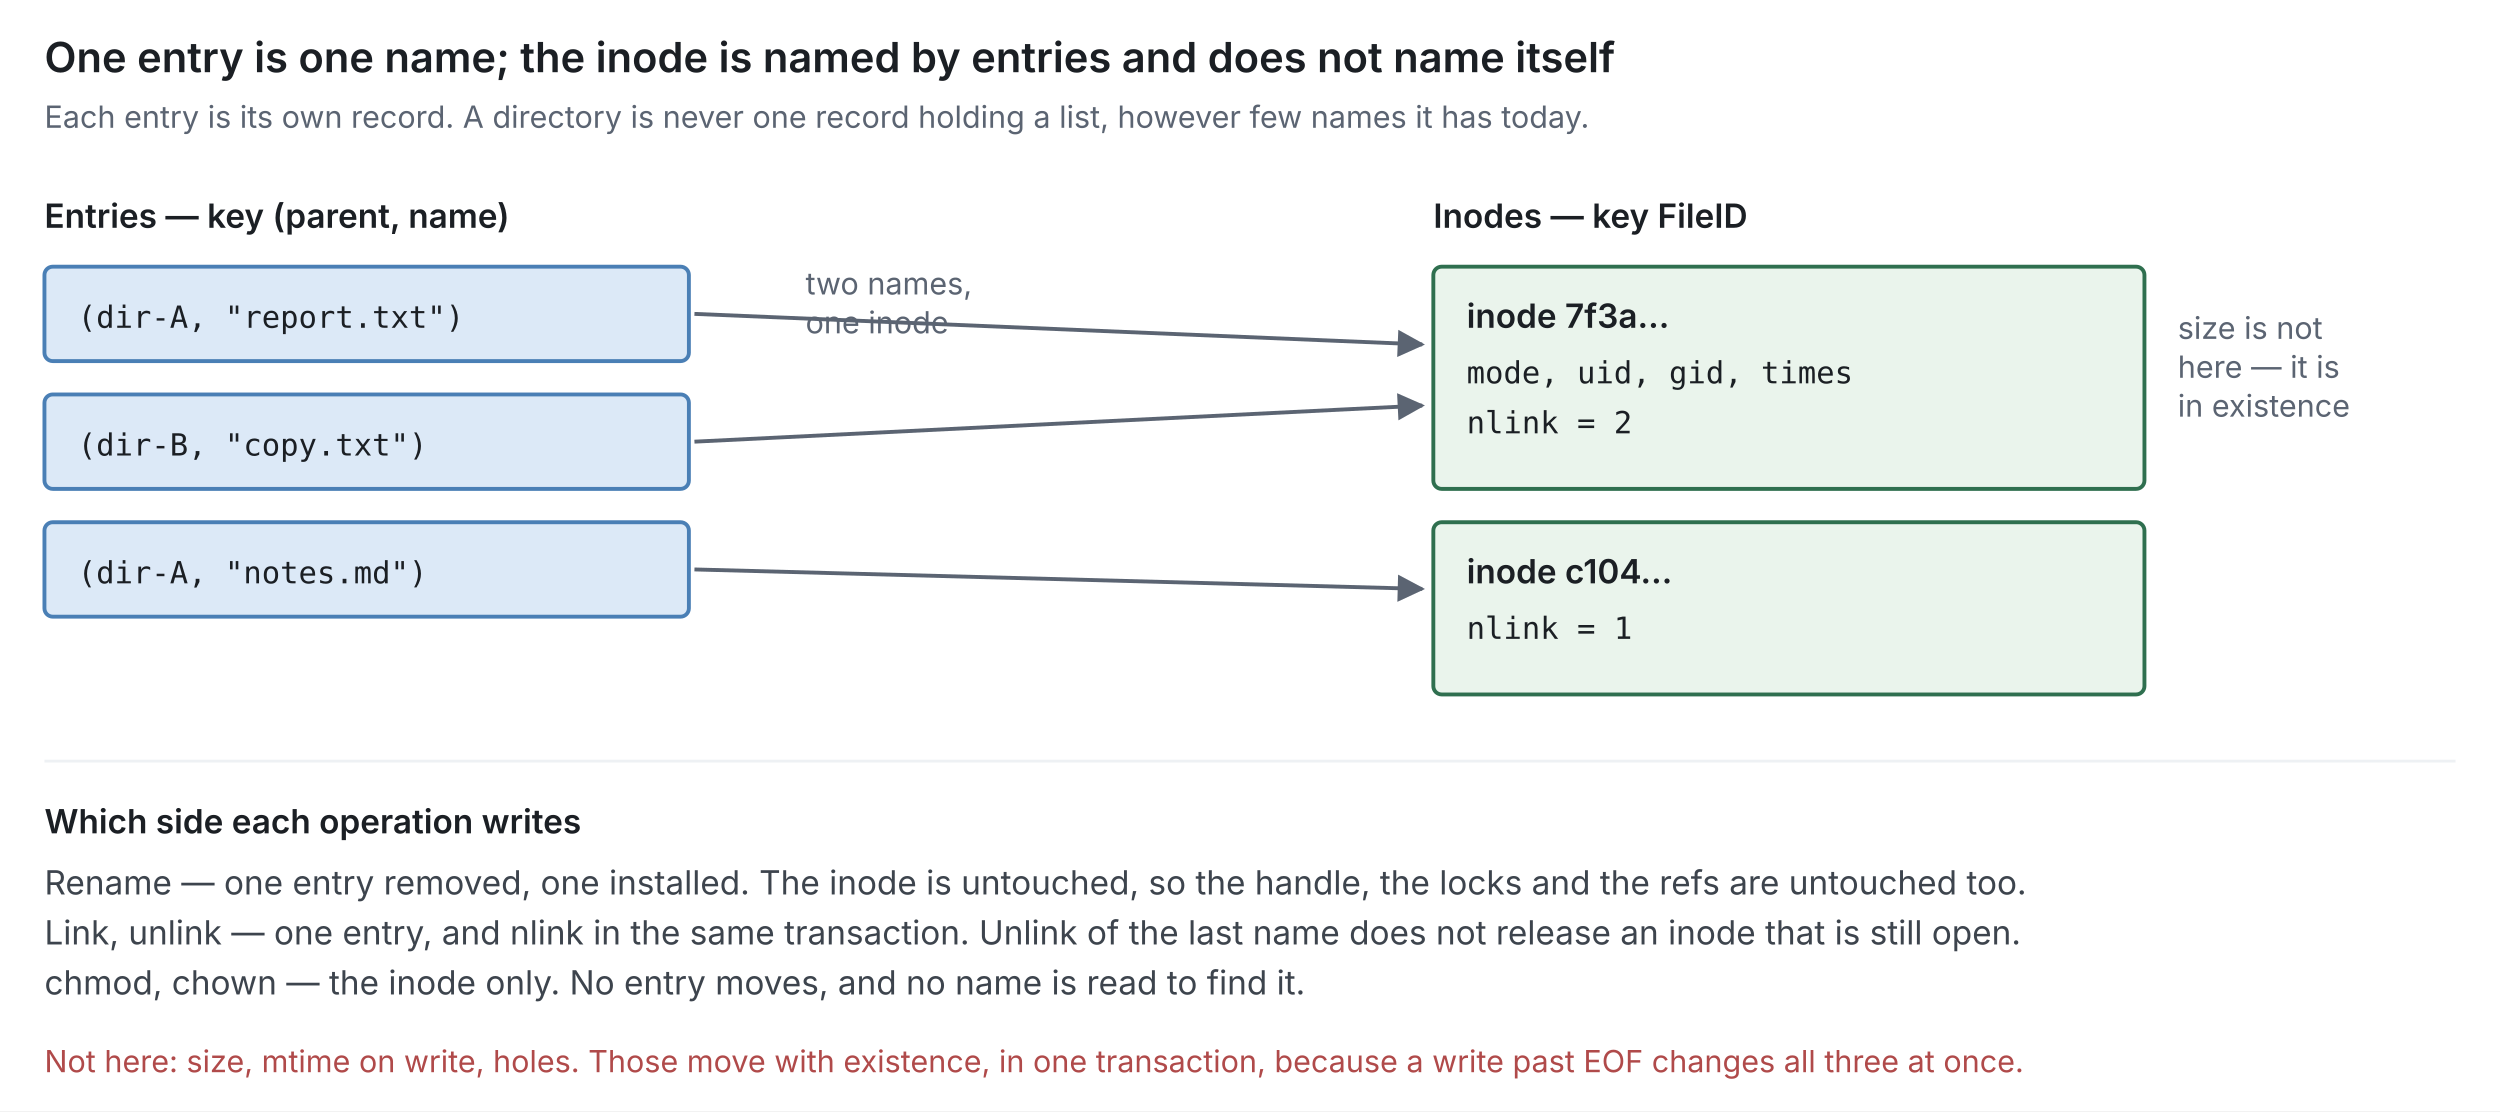
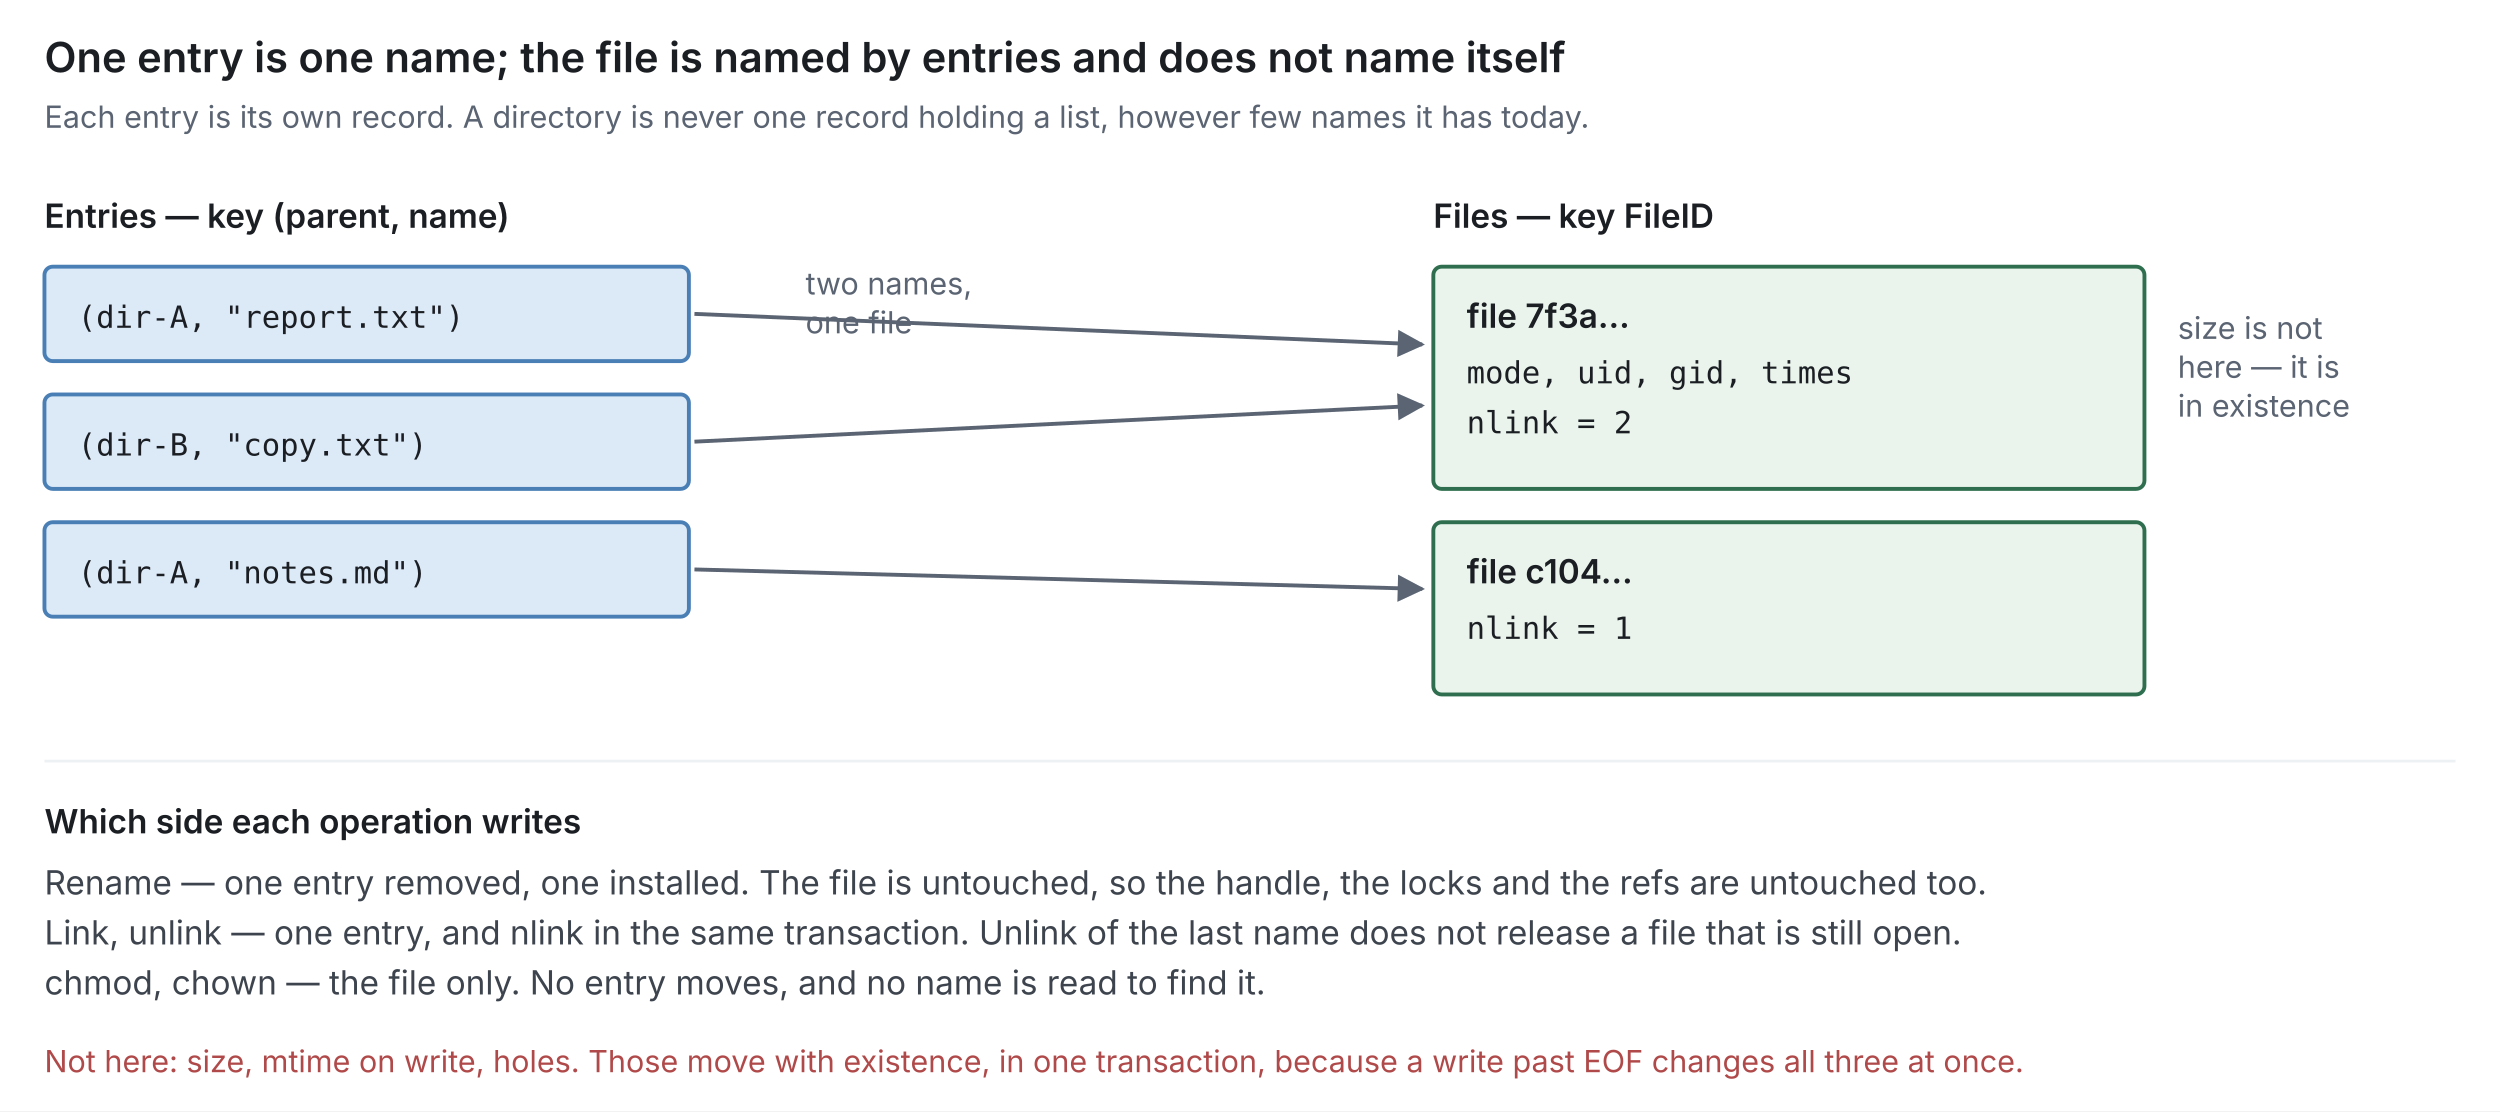
<svg xmlns="http://www.w3.org/2000/svg" viewBox="0 0 900 400" width="900" height="400" font-family="system-ui,-apple-system,Segoe UI,sans-serif">
  <defs>
    <style>
      .t  { font-size: 15px; font-weight: 600; fill: #1b1f24 }
      .rl { font-size: 12px; font-weight: 600; fill: #1b1f24 }
      .l  { font-size: 12px; fill: #3d444d }
      .s  { font-size: 11px; fill: #5b6472 }
      .m  { font-family: ui-monospace,SFMono-Regular,Menlo,monospace; font-size: 11px; fill: #1b1f24 }
      .why { font-size: 11px; fill: #b04a4a }
      .bx { fill: #dce9f7; stroke: #4a7fb5; stroke-width: 1.4 }
      .bg { fill: #eaf4ec; stroke: #2f6f4f; stroke-width: 1.4 }
      .bn { fill: #f4f6f8; stroke: #9aa4b2; stroke-width: 1.1 }
    </style>
    <marker id="a5r" viewBox="0 0 10 10" refX="9" refY="5" markerWidth="7" markerHeight="7" orient="auto">
      <path d="M0,0 L10,5 L0,10 z" fill="#5b6472" />
    </marker>
  </defs>
  <rect width="900" height="400" fill="#ffffff" />
-   <text x="16" y="26" class="t">One entry is one name; the inode is named by entries and does not name itself</text>
+   <text x="16" y="26" class="t">One entry is one name; the file is named by entries and does not name itself</text>
  <text x="16" y="46" class="s">Each entry is its own record. A directory is never one record holding a list, however few names it has today.</text>
  <text x="16" y="82" class="rl">Entries — key (parent, name)</text>
-   <text x="516" y="82" class="rl">Inodes — key FileID</text>
+   <text x="516" y="82" class="rl">Files — key FileID</text>
  <rect x="16" y="96" width="232" height="34" rx="3" class="bx" />
  <text x="28" y="118" class="m">(dir-A, "report.txt")</text>
  <rect x="16" y="142" width="232" height="34" rx="3" class="bx" />
  <text x="28" y="164" class="m">(dir-B, "copy.txt")</text>
  <rect x="16" y="188" width="232" height="34" rx="3" class="bx" />
  <text x="28" y="210" class="m">(dir-A, "notes.md")</text>
  <rect x="516" y="96" width="256" height="80" rx="3" class="bg" />
-   <text x="528" y="118" class="rl">inode 7f3a…</text>
+   <text x="528" y="118" class="rl">file 7f3a…</text>
  <text x="528" y="138" class="m">mode, uid, gid, times</text>
  <text x="528" y="156" class="m">nlink = 2</text>
  <rect x="516" y="188" width="256" height="62" rx="3" class="bg" />
-   <text x="528" y="210" class="rl">inode c104…</text>
+   <text x="528" y="210" class="rl">file c104…</text>
  <text x="528" y="230" class="m">nlink = 1</text>
  <line x1="250" y1="113" x2="512" y2="124" stroke="#5b6472" stroke-width="1.4" marker-end="url(#a5r)" />
  <line x1="250" y1="159" x2="512" y2="146" stroke="#5b6472" stroke-width="1.4" marker-end="url(#a5r)" />
  <line x1="250" y1="205" x2="512" y2="212" stroke="#5b6472" stroke-width="1.4" marker-end="url(#a5r)" />
  <text x="290" y="106" class="s">two names,</text>
-   <text x="290" y="120" class="s">one inode</text>
+   <text x="290" y="120" class="s">one file</text>
  <text x="784" y="122" class="s">size is not</text>
  <text x="784" y="136" class="s">here — it is</text>
  <text x="784" y="150" class="s">in existence</text>
  <line x1="16" y1="274" x2="884" y2="274" stroke="#eef1f4" />
  <text x="16" y="300" class="rl">Which side each operation writes</text>
-   <text x="16" y="322" class="l">Rename — one entry removed, one installed. The inode is untouched, so the handle, the locks and the refs are untouched too.</text>
-   <text x="16" y="340" class="l">Link, unlink — one entry, and nlink in the same transaction. Unlink of the last name does not release an inode that is still open.</text>
-   <text x="16" y="358" class="l">chmod, chown — the inode only. No entry moves, and no name is read to find it.</text>
+   <text x="16" y="322" class="l">Rename — one entry removed, one installed. The file is untouched, so the handle, the locks and the refs are untouched too.</text>
+   <text x="16" y="340" class="l">Link, unlink — one entry, and nlink in the same transaction. Unlink of the last name does not release a file that is still open.</text>
+   <text x="16" y="358" class="l">chmod, chown — the file only. No entry moves, and no name is read to find it.</text>
  <text x="16" y="386" class="why">Not here: size, mtime on write, holes. Those move with existence, in one transaction, because a write past EOF changes all three at once.</text>
</svg>
